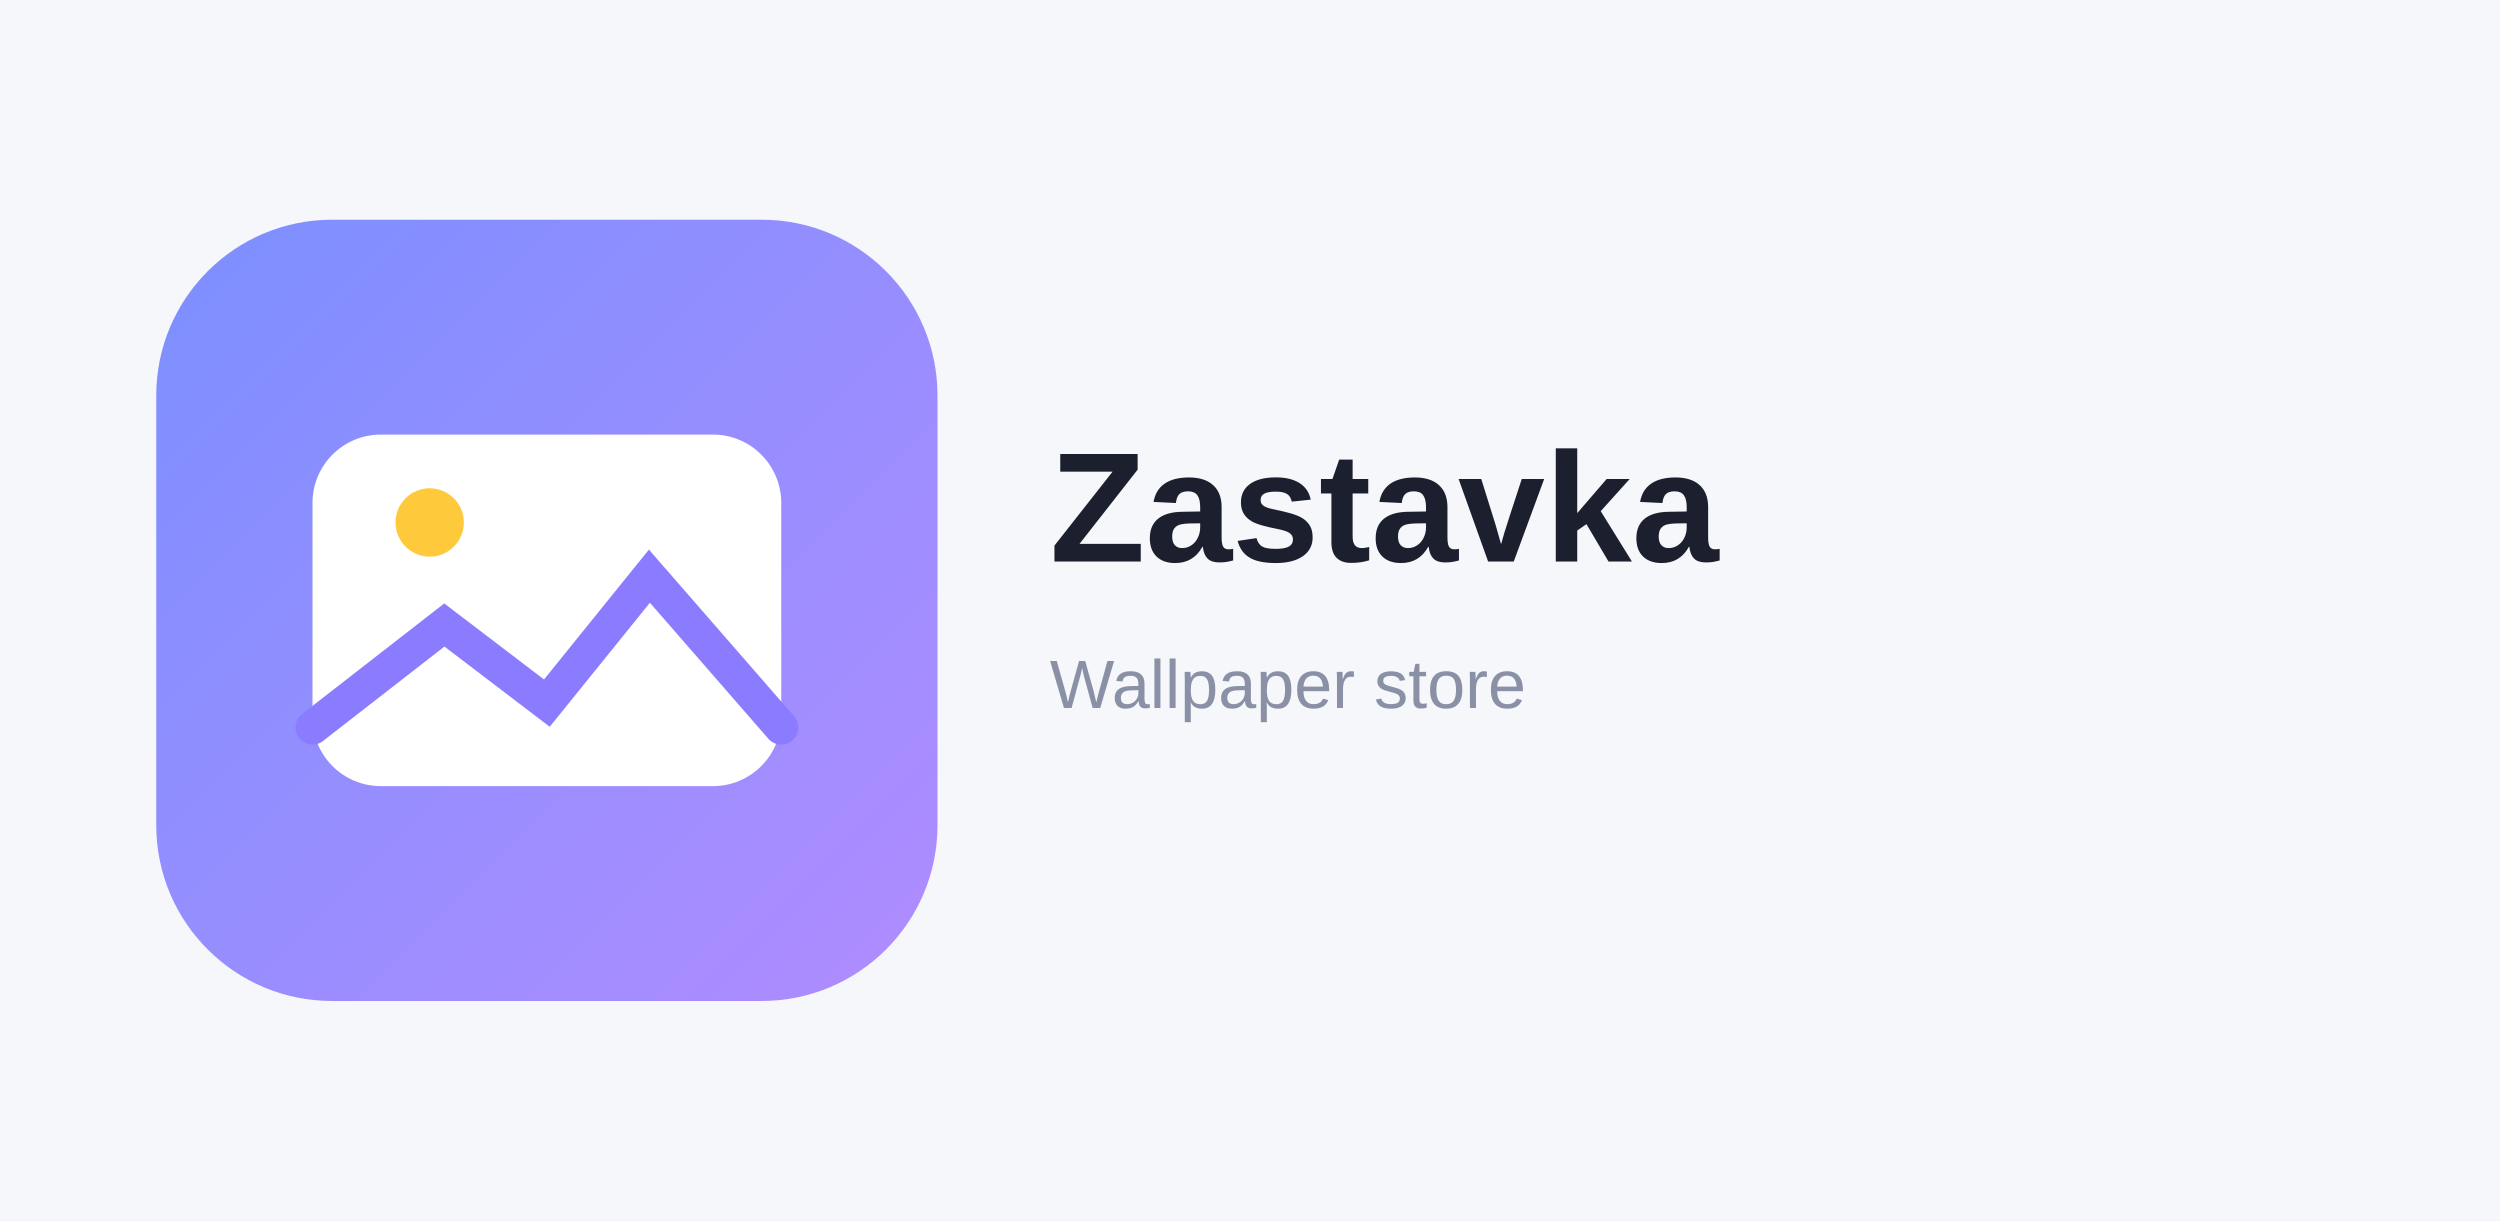
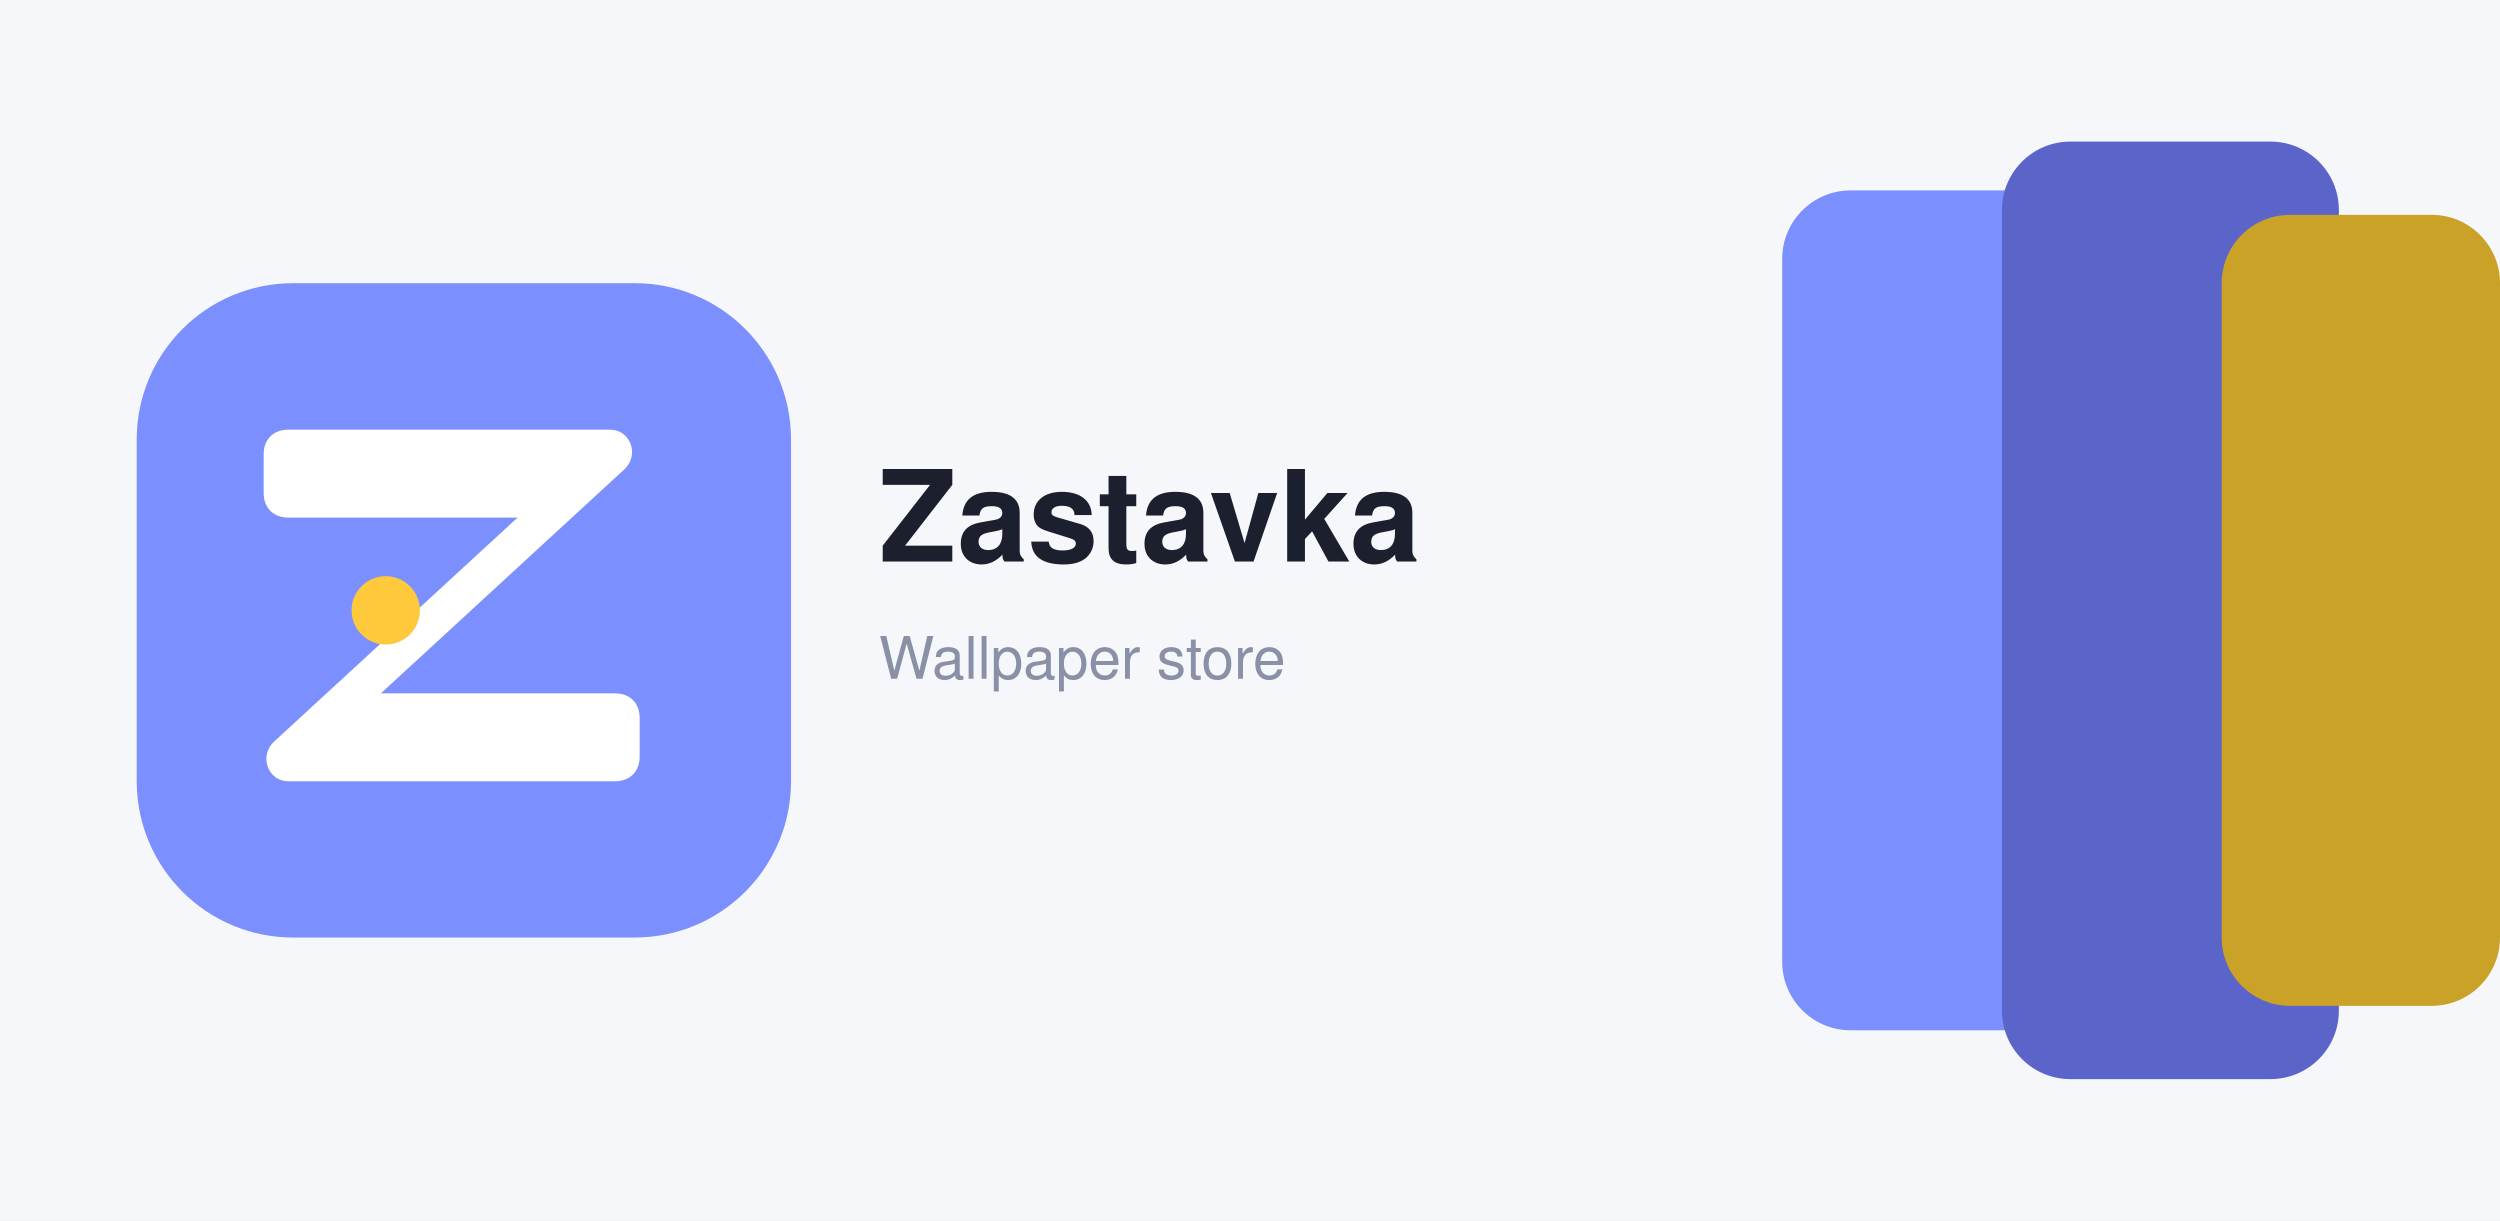
<svg xmlns="http://www.w3.org/2000/svg" viewBox="0 0 1024 500">
-   <defs>
-     <linearGradient id="g" x1="0" y1="0" x2="1" y2="1">
-       <stop offset="0%" stop-color="#7C8FFF" />
-       <stop offset="100%" stop-color="#B08CFF" />
-     </linearGradient>
-   </defs>
  <rect width="1024" height="500" fill="#F5F7FB" />
-   <rect x="64" y="90" width="320" height="320" rx="72" fill="url(#g)" />
-   <rect x="128" y="178" width="192" height="144" rx="28" fill="#fff" />
-   <path d="M128 298l54-42 42 32 42-52 54 62" fill="none" stroke="#8B7CFF" stroke-width="14" stroke-linecap="round" />
-   <circle cx="176" cy="214" r="14" fill="#FFC93C" />
-   <text x="430" y="230" font-family="Poppins, Arial, sans-serif" font-size="64" font-weight="700" fill="#1C1F2E">Zastavka</text>
-   <text x="430" y="290" font-family="Poppins, Arial, sans-serif" font-size="28" font-weight="500" fill="#8A90A5">Wallpaper store</text>
+   <rect x="56" y="116" width="268" height="268" rx="64" fill="#7C8FFF" />
+   <path fill="#fff" d="M118 176h132c8 0 12 10 6 16L156 284h96c6 0 10 4 10 10v16c0 6-4 10-10 10H118c-8 0-12-10-6-16l100-92h-94c-6 0-10-4-10-10v-16c0-6 4-10 10-10z" />
+   <circle cx="158" cy="250" r="14" fill="#FFC93C" />
+   <text x="360" y="230" font-family="Avenir Next, Poppins, Helvetica, sans-serif" font-size="52" font-weight="700" fill="#1C1F2E">Zastavka</text>
+   <text x="360" y="278" font-family="Avenir Next, Poppins, Helvetica, sans-serif" font-size="24" font-weight="500" fill="#8A90A5">Wallpaper store</text>
+   <rect x="730" y="78" width="138" height="344" rx="28" fill="#7C8FFF" />
+   <rect x="820" y="58" width="138" height="384" rx="28" fill="#5B64C8" />
+   <rect x="910" y="88" width="114" height="324" rx="28" fill="#C9A227" />
</svg>
